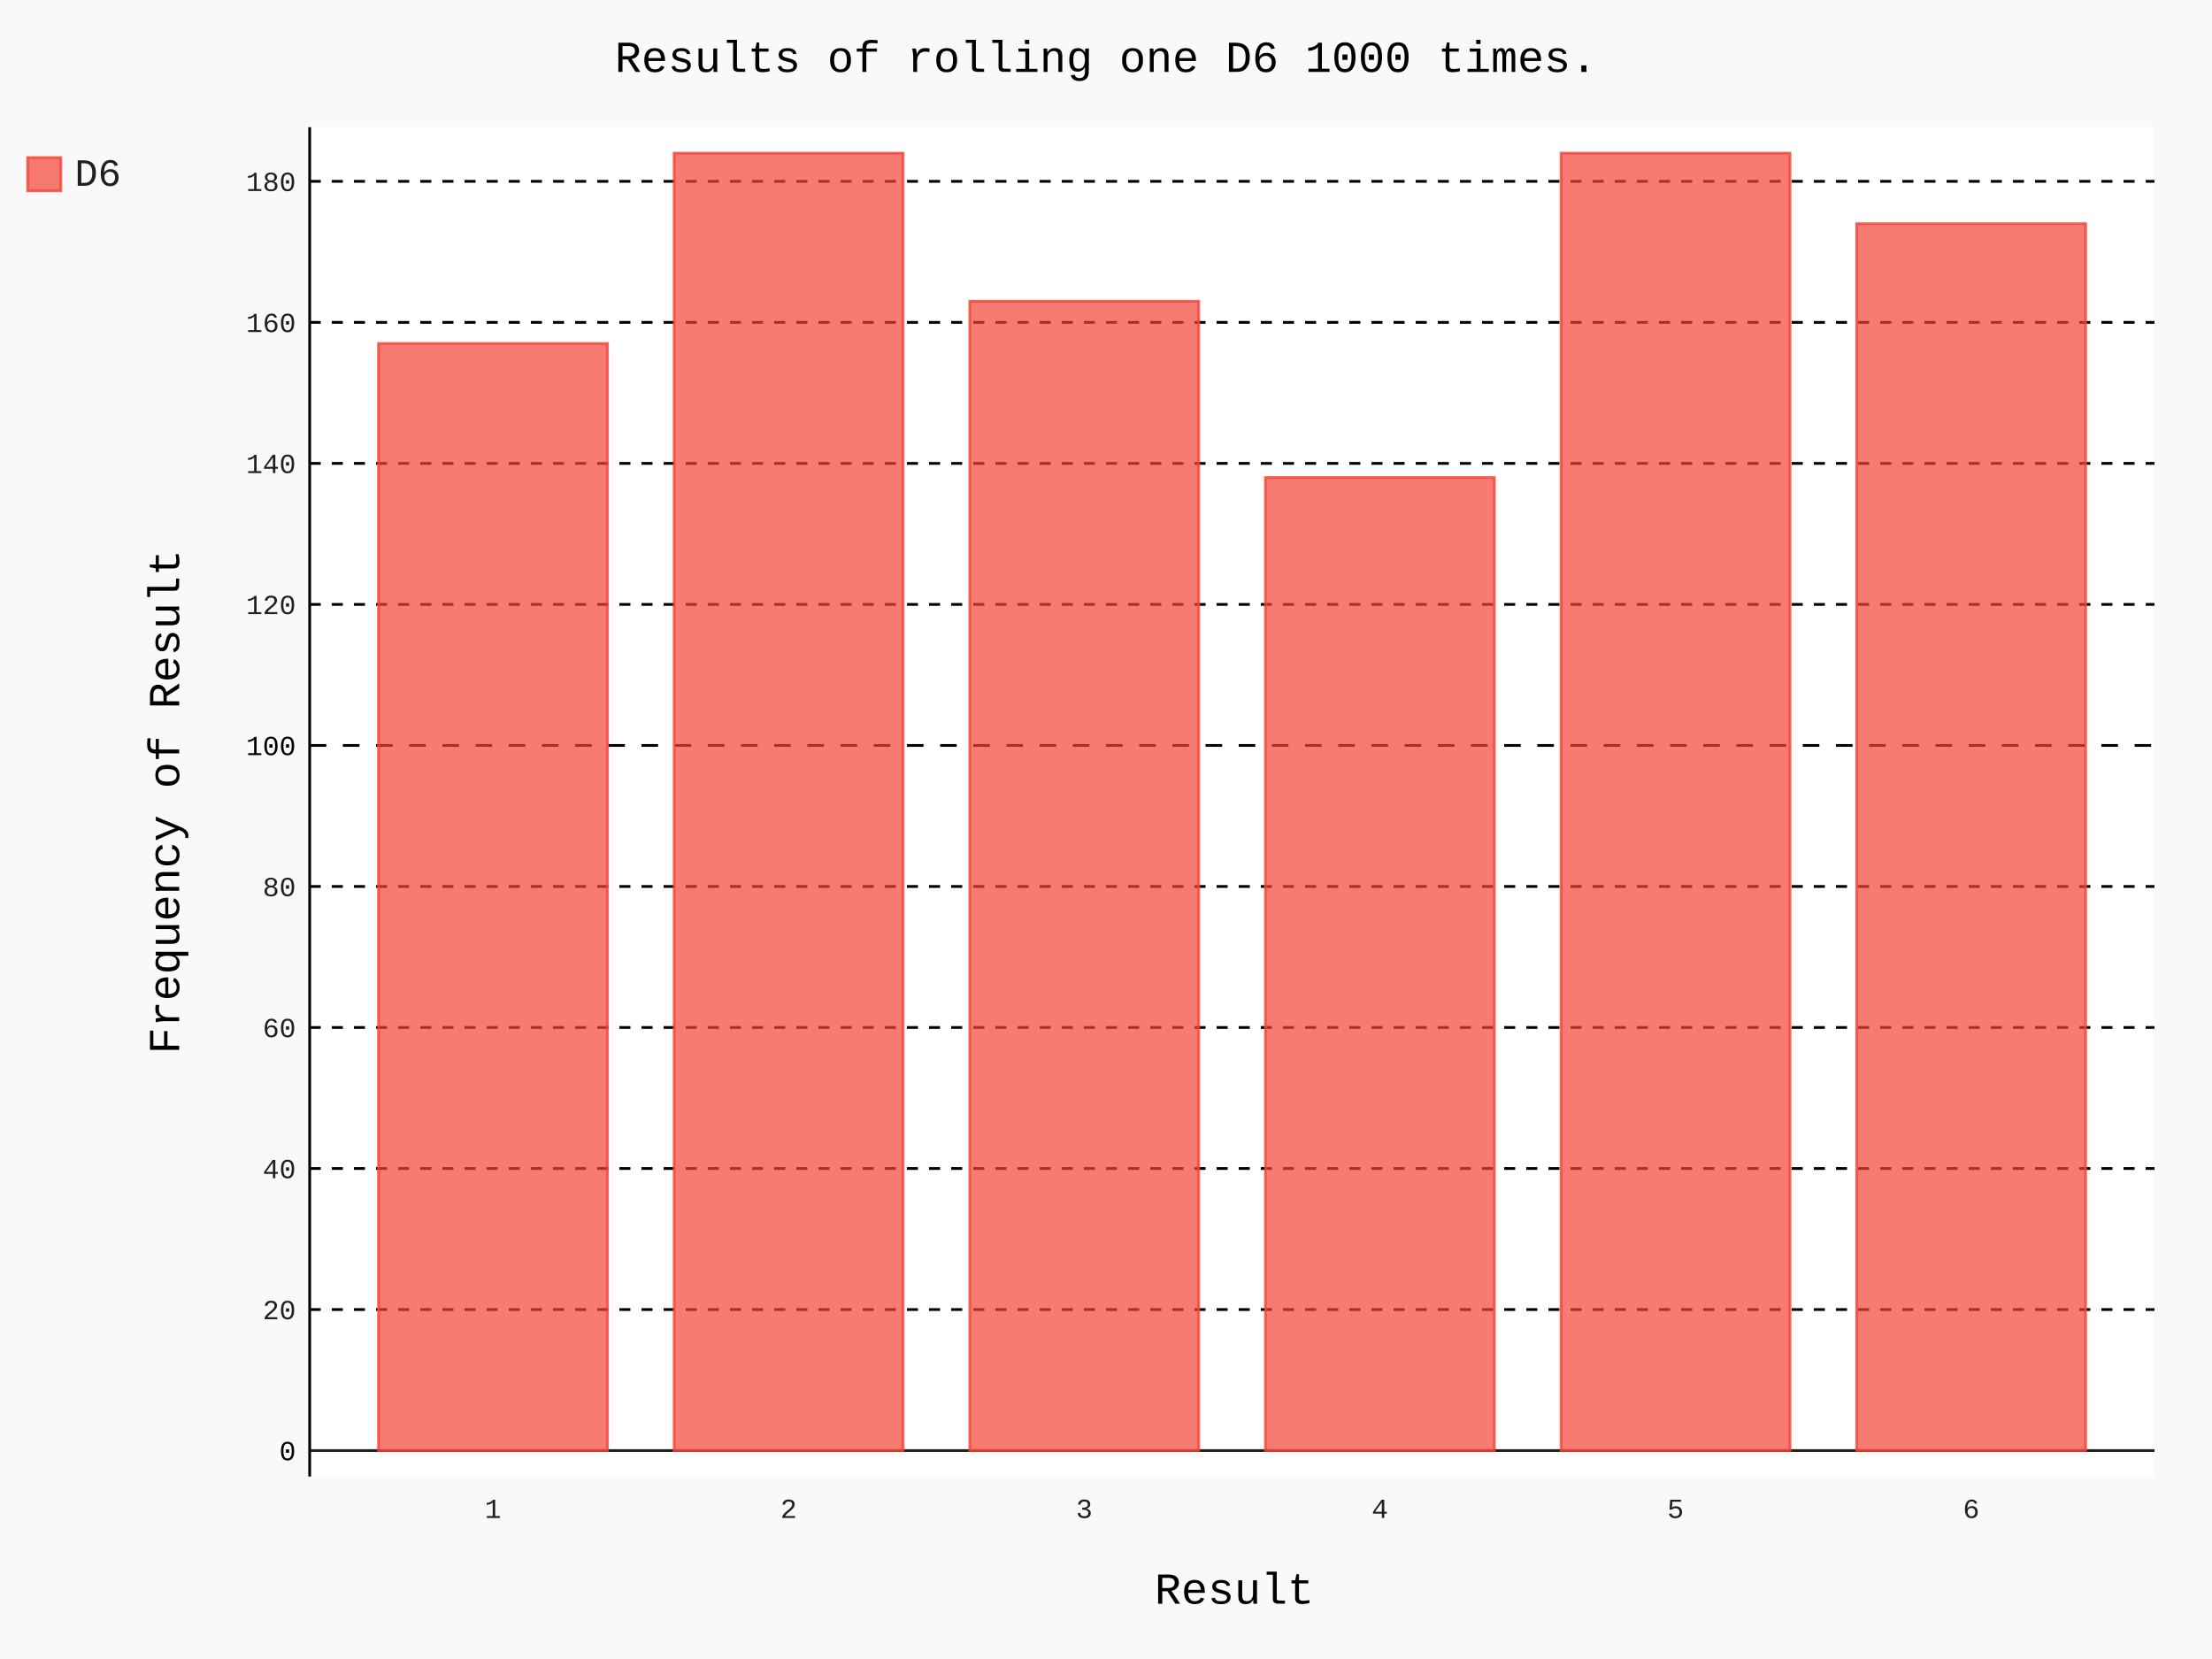
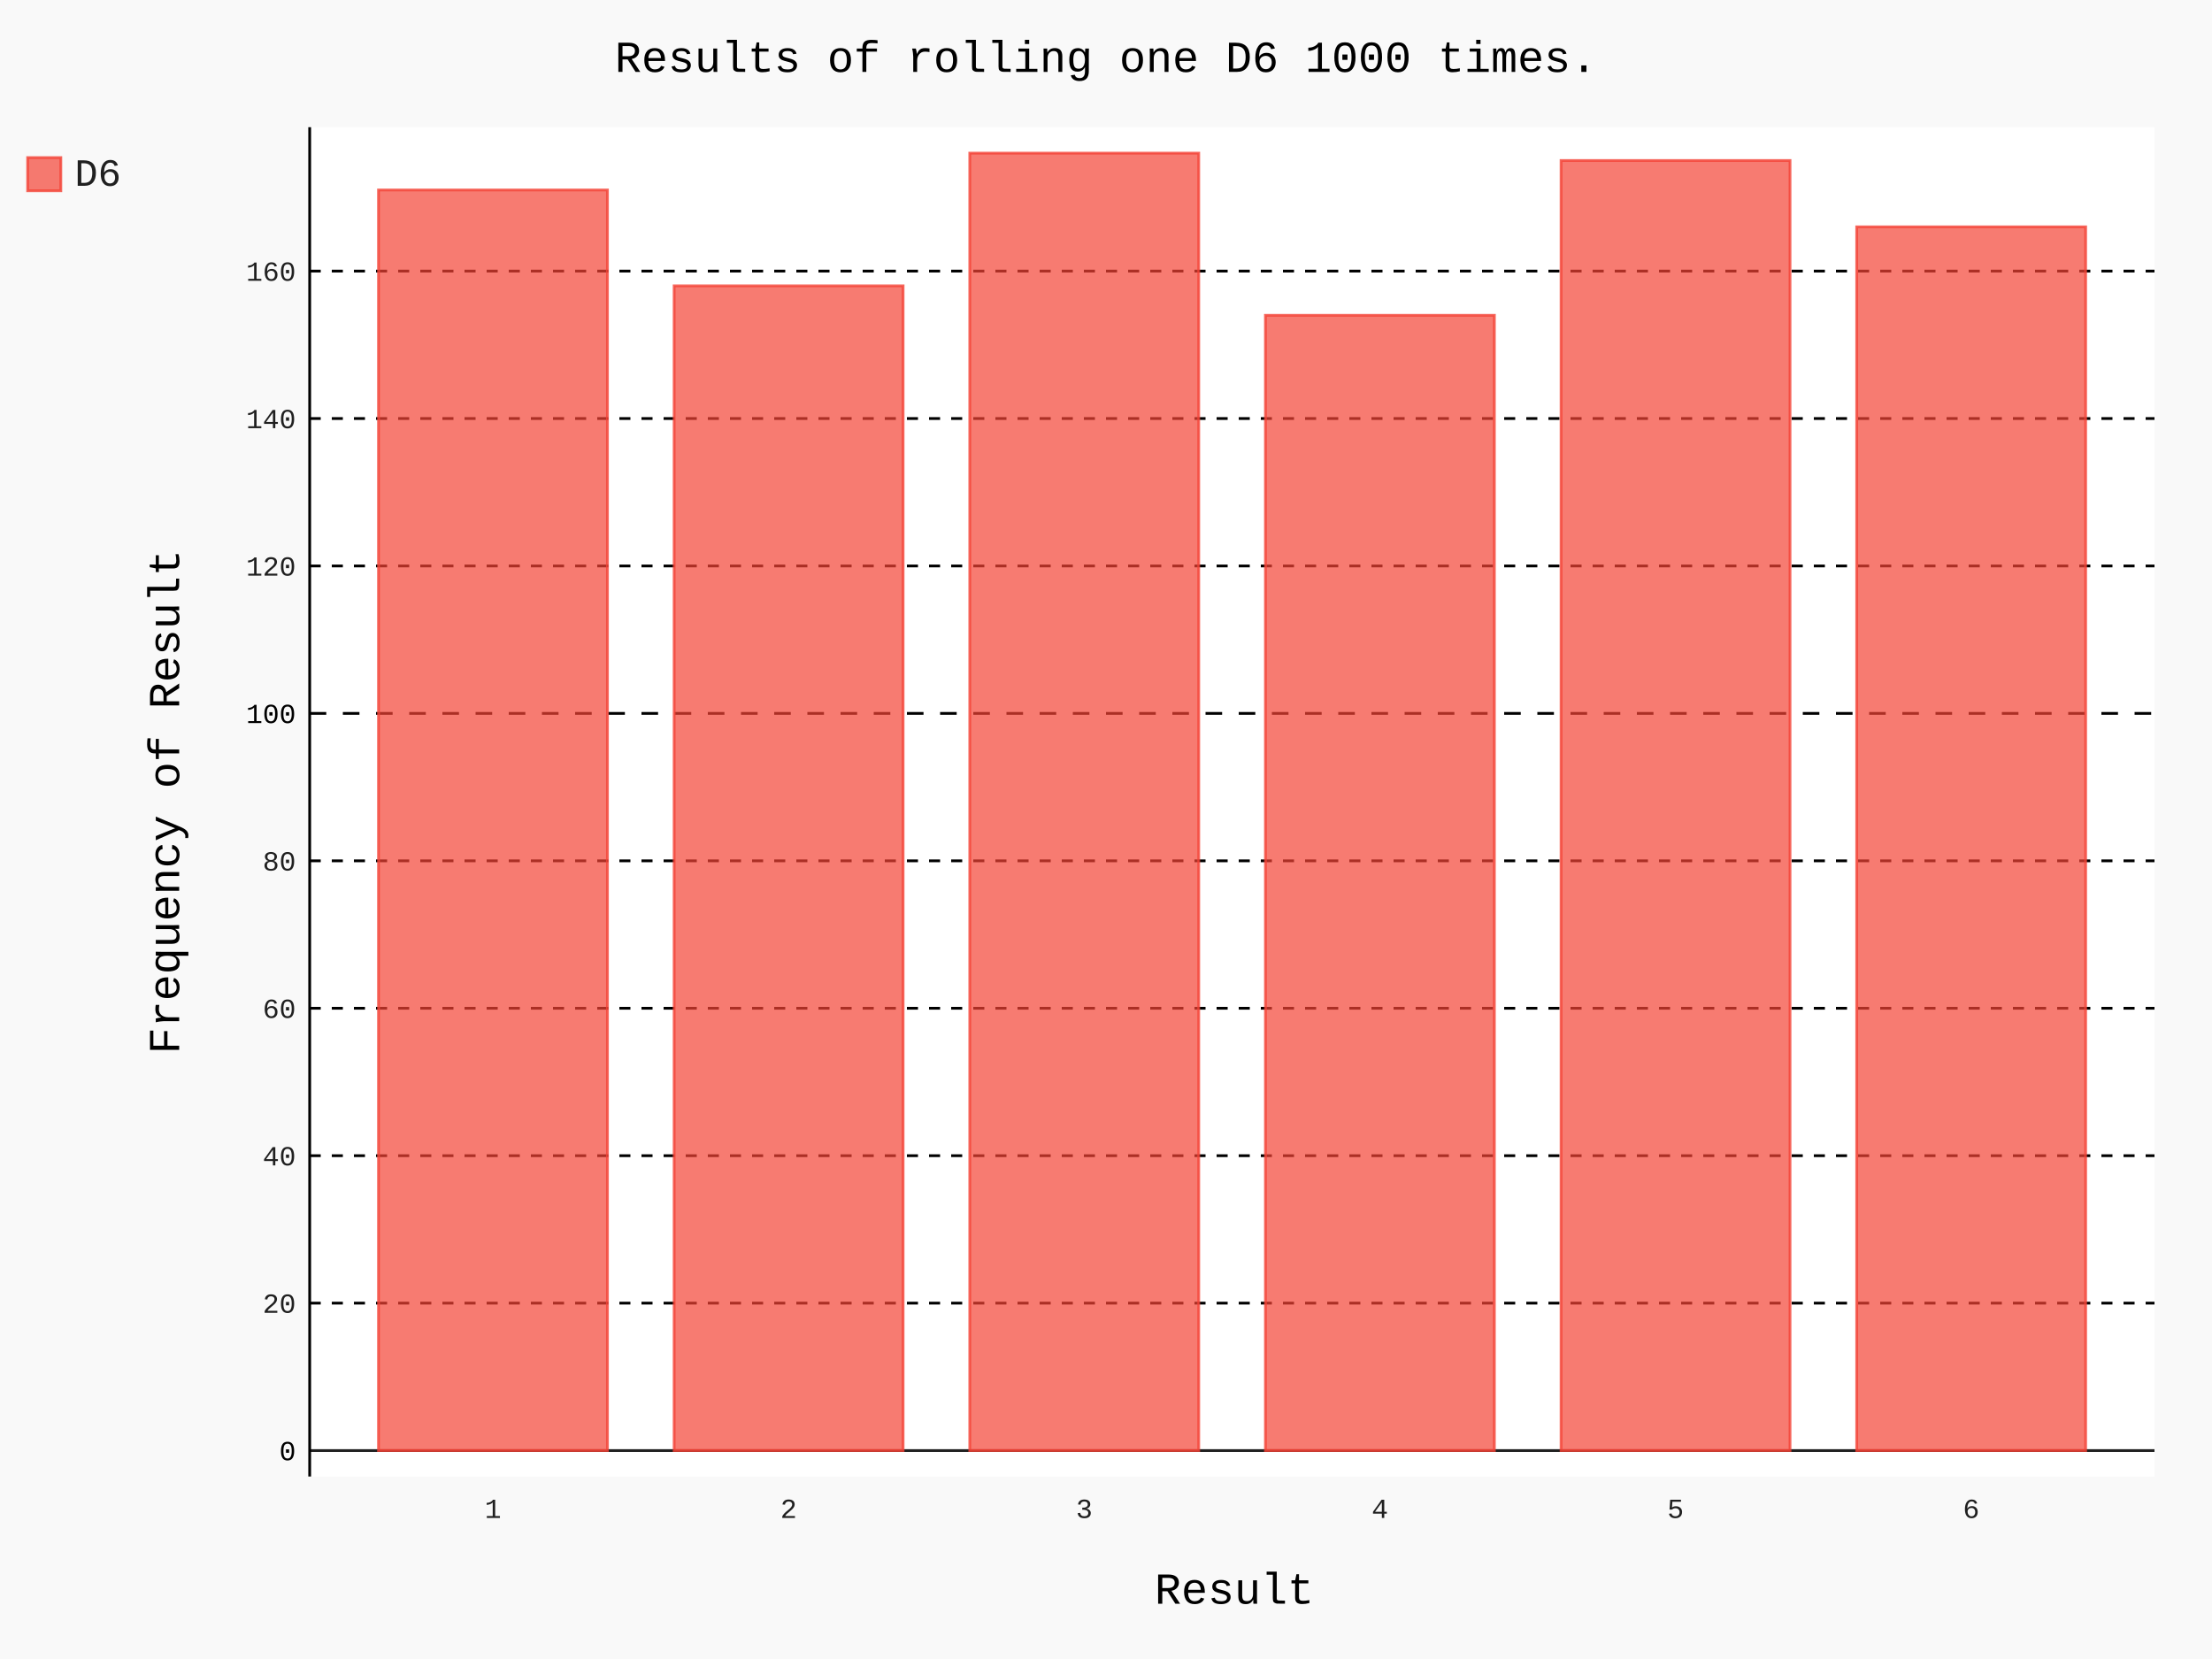
- <svg xmlns="http://www.w3.org/2000/svg" id="chart-5d198b8b-5f84-4069-abf4-5b04161467d7" class="pygal-chart" viewBox="0 0 800 600">
+ <svg xmlns="http://www.w3.org/2000/svg" id="chart-e5cc8731-e23b-4121-90b2-c11a3cfacd8a" class="pygal-chart" viewBox="0 0 800 600">
  <defs>
-     <style type="text/css">#chart-5d198b8b-5f84-4069-abf4-5b04161467d7{-webkit-user-select:none;-webkit-font-smoothing:antialiased;font-family:Consolas,"Liberation Mono",Menlo,Courier,monospace}#chart-5d198b8b-5f84-4069-abf4-5b04161467d7 .title{font-family:Consolas,"Liberation Mono",Menlo,Courier,monospace;font-size:16px}#chart-5d198b8b-5f84-4069-abf4-5b04161467d7 .legends .legend text{font-family:Consolas,"Liberation Mono",Menlo,Courier,monospace;font-size:14px}#chart-5d198b8b-5f84-4069-abf4-5b04161467d7 .axis text{font-family:Consolas,"Liberation Mono",Menlo,Courier,monospace;font-size:10px}#chart-5d198b8b-5f84-4069-abf4-5b04161467d7 .axis text.major{font-family:Consolas,"Liberation Mono",Menlo,Courier,monospace;font-size:10px}#chart-5d198b8b-5f84-4069-abf4-5b04161467d7 .text-overlay text.value{font-family:Consolas,"Liberation Mono",Menlo,Courier,monospace;font-size:16px}#chart-5d198b8b-5f84-4069-abf4-5b04161467d7 .text-overlay text.label{font-family:Consolas,"Liberation Mono",Menlo,Courier,monospace;font-size:10px}#chart-5d198b8b-5f84-4069-abf4-5b04161467d7 .tooltip{font-family:Consolas,"Liberation Mono",Menlo,Courier,monospace;font-size:14px}#chart-5d198b8b-5f84-4069-abf4-5b04161467d7 text.no_data{font-family:Consolas,"Liberation Mono",Menlo,Courier,monospace;font-size:64px}
- #chart-5d198b8b-5f84-4069-abf4-5b04161467d7{background-color:rgba(249,249,249,1)}#chart-5d198b8b-5f84-4069-abf4-5b04161467d7 path,#chart-5d198b8b-5f84-4069-abf4-5b04161467d7 line,#chart-5d198b8b-5f84-4069-abf4-5b04161467d7 rect,#chart-5d198b8b-5f84-4069-abf4-5b04161467d7 circle{-webkit-transition:150ms;-moz-transition:150ms;transition:150ms}#chart-5d198b8b-5f84-4069-abf4-5b04161467d7 .graph &gt; .background{fill:rgba(249,249,249,1)}#chart-5d198b8b-5f84-4069-abf4-5b04161467d7 .plot &gt; .background{fill:rgba(255,255,255,1)}#chart-5d198b8b-5f84-4069-abf4-5b04161467d7 .graph{fill:rgba(0,0,0,.87)}#chart-5d198b8b-5f84-4069-abf4-5b04161467d7 text.no_data{fill:rgba(0,0,0,1)}#chart-5d198b8b-5f84-4069-abf4-5b04161467d7 .title{fill:rgba(0,0,0,1)}#chart-5d198b8b-5f84-4069-abf4-5b04161467d7 .legends .legend text{fill:rgba(0,0,0,.87)}#chart-5d198b8b-5f84-4069-abf4-5b04161467d7 .legends .legend:hover text{fill:rgba(0,0,0,1)}#chart-5d198b8b-5f84-4069-abf4-5b04161467d7 .axis .line{stroke:rgba(0,0,0,1)}#chart-5d198b8b-5f84-4069-abf4-5b04161467d7 .axis .guide.line{stroke:rgba(0,0,0,.54)}#chart-5d198b8b-5f84-4069-abf4-5b04161467d7 .axis .major.line{stroke:rgba(0,0,0,.87)}#chart-5d198b8b-5f84-4069-abf4-5b04161467d7 .axis text.major{fill:rgba(0,0,0,1)}#chart-5d198b8b-5f84-4069-abf4-5b04161467d7 .axis.y .guides:hover .guide.line,#chart-5d198b8b-5f84-4069-abf4-5b04161467d7 .line-graph .axis.x .guides:hover .guide.line,#chart-5d198b8b-5f84-4069-abf4-5b04161467d7 .stackedline-graph .axis.x .guides:hover .guide.line,#chart-5d198b8b-5f84-4069-abf4-5b04161467d7 .xy-graph .axis.x .guides:hover .guide.line{stroke:rgba(0,0,0,1)}#chart-5d198b8b-5f84-4069-abf4-5b04161467d7 .axis .guides:hover text{fill:rgba(0,0,0,1)}#chart-5d198b8b-5f84-4069-abf4-5b04161467d7 .reactive{fill-opacity:.7;stroke-opacity:.8;stroke-width:1}#chart-5d198b8b-5f84-4069-abf4-5b04161467d7 .ci{stroke:rgba(0,0,0,.87)}#chart-5d198b8b-5f84-4069-abf4-5b04161467d7 .reactive.active,#chart-5d198b8b-5f84-4069-abf4-5b04161467d7 .active .reactive{fill-opacity:.8;stroke-opacity:.9;stroke-width:4}#chart-5d198b8b-5f84-4069-abf4-5b04161467d7 .ci .reactive.active{stroke-width:1.5}#chart-5d198b8b-5f84-4069-abf4-5b04161467d7 .series text{fill:rgba(0,0,0,1)}#chart-5d198b8b-5f84-4069-abf4-5b04161467d7 .tooltip rect{fill:rgba(255,255,255,1);stroke:rgba(0,0,0,1);-webkit-transition:opacity 150ms;-moz-transition:opacity 150ms;transition:opacity 150ms}#chart-5d198b8b-5f84-4069-abf4-5b04161467d7 .tooltip .label{fill:rgba(0,0,0,.87)}#chart-5d198b8b-5f84-4069-abf4-5b04161467d7 .tooltip .label{fill:rgba(0,0,0,.87)}#chart-5d198b8b-5f84-4069-abf4-5b04161467d7 .tooltip .legend{font-size:.8em;fill:rgba(0,0,0,.54)}#chart-5d198b8b-5f84-4069-abf4-5b04161467d7 .tooltip .x_label{font-size:.6em;fill:rgba(0,0,0,1)}#chart-5d198b8b-5f84-4069-abf4-5b04161467d7 .tooltip .xlink{font-size:.5em;text-decoration:underline}#chart-5d198b8b-5f84-4069-abf4-5b04161467d7 .tooltip .value{font-size:1.5em}#chart-5d198b8b-5f84-4069-abf4-5b04161467d7 .bound{font-size:.5em}#chart-5d198b8b-5f84-4069-abf4-5b04161467d7 .max-value{font-size:.75em;fill:rgba(0,0,0,.54)}#chart-5d198b8b-5f84-4069-abf4-5b04161467d7 .map-element{fill:rgba(255,255,255,1);stroke:rgba(0,0,0,.54) !important}#chart-5d198b8b-5f84-4069-abf4-5b04161467d7 .map-element .reactive{fill-opacity:inherit;stroke-opacity:inherit}#chart-5d198b8b-5f84-4069-abf4-5b04161467d7 .color-0,#chart-5d198b8b-5f84-4069-abf4-5b04161467d7 .color-0 a:visited{stroke:#F44336;fill:#F44336}#chart-5d198b8b-5f84-4069-abf4-5b04161467d7 .text-overlay .color-0 text{fill:black}
- #chart-5d198b8b-5f84-4069-abf4-5b04161467d7 text.no_data{text-anchor:middle}#chart-5d198b8b-5f84-4069-abf4-5b04161467d7 .guide.line{fill:none}#chart-5d198b8b-5f84-4069-abf4-5b04161467d7 .centered{text-anchor:middle}#chart-5d198b8b-5f84-4069-abf4-5b04161467d7 .title{text-anchor:middle}#chart-5d198b8b-5f84-4069-abf4-5b04161467d7 .legends .legend text{fill-opacity:1}#chart-5d198b8b-5f84-4069-abf4-5b04161467d7 .axis.x text{text-anchor:middle}#chart-5d198b8b-5f84-4069-abf4-5b04161467d7 .axis.x:not(.web) text[transform]{text-anchor:start}#chart-5d198b8b-5f84-4069-abf4-5b04161467d7 .axis.x:not(.web) text[transform].backwards{text-anchor:end}#chart-5d198b8b-5f84-4069-abf4-5b04161467d7 .axis.y text{text-anchor:end}#chart-5d198b8b-5f84-4069-abf4-5b04161467d7 .axis.y text[transform].backwards{text-anchor:start}#chart-5d198b8b-5f84-4069-abf4-5b04161467d7 .axis.y2 text{text-anchor:start}#chart-5d198b8b-5f84-4069-abf4-5b04161467d7 .axis.y2 text[transform].backwards{text-anchor:end}#chart-5d198b8b-5f84-4069-abf4-5b04161467d7 .axis .guide.line{stroke-dasharray:4,4;stroke:black}#chart-5d198b8b-5f84-4069-abf4-5b04161467d7 .axis .major.guide.line{stroke-dasharray:6,6;stroke:black}#chart-5d198b8b-5f84-4069-abf4-5b04161467d7 .horizontal .axis.y .guide.line,#chart-5d198b8b-5f84-4069-abf4-5b04161467d7 .horizontal .axis.y2 .guide.line,#chart-5d198b8b-5f84-4069-abf4-5b04161467d7 .vertical .axis.x .guide.line{opacity:0}#chart-5d198b8b-5f84-4069-abf4-5b04161467d7 .horizontal .axis.always_show .guide.line,#chart-5d198b8b-5f84-4069-abf4-5b04161467d7 .vertical .axis.always_show .guide.line{opacity:1 !important}#chart-5d198b8b-5f84-4069-abf4-5b04161467d7 .axis.y .guides:hover .guide.line,#chart-5d198b8b-5f84-4069-abf4-5b04161467d7 .axis.y2 .guides:hover .guide.line,#chart-5d198b8b-5f84-4069-abf4-5b04161467d7 .axis.x .guides:hover .guide.line{opacity:1}#chart-5d198b8b-5f84-4069-abf4-5b04161467d7 .axis .guides:hover text{opacity:1}#chart-5d198b8b-5f84-4069-abf4-5b04161467d7 .nofill{fill:none}#chart-5d198b8b-5f84-4069-abf4-5b04161467d7 .subtle-fill{fill-opacity:.2}#chart-5d198b8b-5f84-4069-abf4-5b04161467d7 .dot{stroke-width:1px;fill-opacity:1;stroke-opacity:1}#chart-5d198b8b-5f84-4069-abf4-5b04161467d7 .dot.active{stroke-width:5px}#chart-5d198b8b-5f84-4069-abf4-5b04161467d7 .dot.negative{fill:transparent}#chart-5d198b8b-5f84-4069-abf4-5b04161467d7 text,#chart-5d198b8b-5f84-4069-abf4-5b04161467d7 tspan{stroke:none !important}#chart-5d198b8b-5f84-4069-abf4-5b04161467d7 .series text.active{opacity:1}#chart-5d198b8b-5f84-4069-abf4-5b04161467d7 .tooltip rect{fill-opacity:.95;stroke-width:.5}#chart-5d198b8b-5f84-4069-abf4-5b04161467d7 .tooltip text{fill-opacity:1}#chart-5d198b8b-5f84-4069-abf4-5b04161467d7 .showable{visibility:hidden}#chart-5d198b8b-5f84-4069-abf4-5b04161467d7 .showable.shown{visibility:visible}#chart-5d198b8b-5f84-4069-abf4-5b04161467d7 .gauge-background{fill:rgba(229,229,229,1);stroke:none}#chart-5d198b8b-5f84-4069-abf4-5b04161467d7 .bg-lines{stroke:rgba(249,249,249,1);stroke-width:2px}</style>
+     <style type="text/css">#chart-e5cc8731-e23b-4121-90b2-c11a3cfacd8a{-webkit-user-select:none;-webkit-font-smoothing:antialiased;font-family:Consolas,"Liberation Mono",Menlo,Courier,monospace}#chart-e5cc8731-e23b-4121-90b2-c11a3cfacd8a .title{font-family:Consolas,"Liberation Mono",Menlo,Courier,monospace;font-size:16px}#chart-e5cc8731-e23b-4121-90b2-c11a3cfacd8a .legends .legend text{font-family:Consolas,"Liberation Mono",Menlo,Courier,monospace;font-size:14px}#chart-e5cc8731-e23b-4121-90b2-c11a3cfacd8a .axis text{font-family:Consolas,"Liberation Mono",Menlo,Courier,monospace;font-size:10px}#chart-e5cc8731-e23b-4121-90b2-c11a3cfacd8a .axis text.major{font-family:Consolas,"Liberation Mono",Menlo,Courier,monospace;font-size:10px}#chart-e5cc8731-e23b-4121-90b2-c11a3cfacd8a .text-overlay text.value{font-family:Consolas,"Liberation Mono",Menlo,Courier,monospace;font-size:16px}#chart-e5cc8731-e23b-4121-90b2-c11a3cfacd8a .text-overlay text.label{font-family:Consolas,"Liberation Mono",Menlo,Courier,monospace;font-size:10px}#chart-e5cc8731-e23b-4121-90b2-c11a3cfacd8a .tooltip{font-family:Consolas,"Liberation Mono",Menlo,Courier,monospace;font-size:14px}#chart-e5cc8731-e23b-4121-90b2-c11a3cfacd8a text.no_data{font-family:Consolas,"Liberation Mono",Menlo,Courier,monospace;font-size:64px}
+ #chart-e5cc8731-e23b-4121-90b2-c11a3cfacd8a{background-color:rgba(249,249,249,1)}#chart-e5cc8731-e23b-4121-90b2-c11a3cfacd8a path,#chart-e5cc8731-e23b-4121-90b2-c11a3cfacd8a line,#chart-e5cc8731-e23b-4121-90b2-c11a3cfacd8a rect,#chart-e5cc8731-e23b-4121-90b2-c11a3cfacd8a circle{-webkit-transition:150ms;-moz-transition:150ms;transition:150ms}#chart-e5cc8731-e23b-4121-90b2-c11a3cfacd8a .graph &gt; .background{fill:rgba(249,249,249,1)}#chart-e5cc8731-e23b-4121-90b2-c11a3cfacd8a .plot &gt; .background{fill:rgba(255,255,255,1)}#chart-e5cc8731-e23b-4121-90b2-c11a3cfacd8a .graph{fill:rgba(0,0,0,.87)}#chart-e5cc8731-e23b-4121-90b2-c11a3cfacd8a text.no_data{fill:rgba(0,0,0,1)}#chart-e5cc8731-e23b-4121-90b2-c11a3cfacd8a .title{fill:rgba(0,0,0,1)}#chart-e5cc8731-e23b-4121-90b2-c11a3cfacd8a .legends .legend text{fill:rgba(0,0,0,.87)}#chart-e5cc8731-e23b-4121-90b2-c11a3cfacd8a .legends .legend:hover text{fill:rgba(0,0,0,1)}#chart-e5cc8731-e23b-4121-90b2-c11a3cfacd8a .axis .line{stroke:rgba(0,0,0,1)}#chart-e5cc8731-e23b-4121-90b2-c11a3cfacd8a .axis .guide.line{stroke:rgba(0,0,0,.54)}#chart-e5cc8731-e23b-4121-90b2-c11a3cfacd8a .axis .major.line{stroke:rgba(0,0,0,.87)}#chart-e5cc8731-e23b-4121-90b2-c11a3cfacd8a .axis text.major{fill:rgba(0,0,0,1)}#chart-e5cc8731-e23b-4121-90b2-c11a3cfacd8a .axis.y .guides:hover .guide.line,#chart-e5cc8731-e23b-4121-90b2-c11a3cfacd8a .line-graph .axis.x .guides:hover .guide.line,#chart-e5cc8731-e23b-4121-90b2-c11a3cfacd8a .stackedline-graph .axis.x .guides:hover .guide.line,#chart-e5cc8731-e23b-4121-90b2-c11a3cfacd8a .xy-graph .axis.x .guides:hover .guide.line{stroke:rgba(0,0,0,1)}#chart-e5cc8731-e23b-4121-90b2-c11a3cfacd8a .axis .guides:hover text{fill:rgba(0,0,0,1)}#chart-e5cc8731-e23b-4121-90b2-c11a3cfacd8a .reactive{fill-opacity:.7;stroke-opacity:.8;stroke-width:1}#chart-e5cc8731-e23b-4121-90b2-c11a3cfacd8a .ci{stroke:rgba(0,0,0,.87)}#chart-e5cc8731-e23b-4121-90b2-c11a3cfacd8a .reactive.active,#chart-e5cc8731-e23b-4121-90b2-c11a3cfacd8a .active .reactive{fill-opacity:.8;stroke-opacity:.9;stroke-width:4}#chart-e5cc8731-e23b-4121-90b2-c11a3cfacd8a .ci .reactive.active{stroke-width:1.5}#chart-e5cc8731-e23b-4121-90b2-c11a3cfacd8a .series text{fill:rgba(0,0,0,1)}#chart-e5cc8731-e23b-4121-90b2-c11a3cfacd8a .tooltip rect{fill:rgba(255,255,255,1);stroke:rgba(0,0,0,1);-webkit-transition:opacity 150ms;-moz-transition:opacity 150ms;transition:opacity 150ms}#chart-e5cc8731-e23b-4121-90b2-c11a3cfacd8a .tooltip .label{fill:rgba(0,0,0,.87)}#chart-e5cc8731-e23b-4121-90b2-c11a3cfacd8a .tooltip .label{fill:rgba(0,0,0,.87)}#chart-e5cc8731-e23b-4121-90b2-c11a3cfacd8a .tooltip .legend{font-size:.8em;fill:rgba(0,0,0,.54)}#chart-e5cc8731-e23b-4121-90b2-c11a3cfacd8a .tooltip .x_label{font-size:.6em;fill:rgba(0,0,0,1)}#chart-e5cc8731-e23b-4121-90b2-c11a3cfacd8a .tooltip .xlink{font-size:.5em;text-decoration:underline}#chart-e5cc8731-e23b-4121-90b2-c11a3cfacd8a .tooltip .value{font-size:1.5em}#chart-e5cc8731-e23b-4121-90b2-c11a3cfacd8a .bound{font-size:.5em}#chart-e5cc8731-e23b-4121-90b2-c11a3cfacd8a .max-value{font-size:.75em;fill:rgba(0,0,0,.54)}#chart-e5cc8731-e23b-4121-90b2-c11a3cfacd8a .map-element{fill:rgba(255,255,255,1);stroke:rgba(0,0,0,.54) !important}#chart-e5cc8731-e23b-4121-90b2-c11a3cfacd8a .map-element .reactive{fill-opacity:inherit;stroke-opacity:inherit}#chart-e5cc8731-e23b-4121-90b2-c11a3cfacd8a .color-0,#chart-e5cc8731-e23b-4121-90b2-c11a3cfacd8a .color-0 a:visited{stroke:#F44336;fill:#F44336}#chart-e5cc8731-e23b-4121-90b2-c11a3cfacd8a .text-overlay .color-0 text{fill:black}
+ #chart-e5cc8731-e23b-4121-90b2-c11a3cfacd8a text.no_data{text-anchor:middle}#chart-e5cc8731-e23b-4121-90b2-c11a3cfacd8a .guide.line{fill:none}#chart-e5cc8731-e23b-4121-90b2-c11a3cfacd8a .centered{text-anchor:middle}#chart-e5cc8731-e23b-4121-90b2-c11a3cfacd8a .title{text-anchor:middle}#chart-e5cc8731-e23b-4121-90b2-c11a3cfacd8a .legends .legend text{fill-opacity:1}#chart-e5cc8731-e23b-4121-90b2-c11a3cfacd8a .axis.x text{text-anchor:middle}#chart-e5cc8731-e23b-4121-90b2-c11a3cfacd8a .axis.x:not(.web) text[transform]{text-anchor:start}#chart-e5cc8731-e23b-4121-90b2-c11a3cfacd8a .axis.x:not(.web) text[transform].backwards{text-anchor:end}#chart-e5cc8731-e23b-4121-90b2-c11a3cfacd8a .axis.y text{text-anchor:end}#chart-e5cc8731-e23b-4121-90b2-c11a3cfacd8a .axis.y text[transform].backwards{text-anchor:start}#chart-e5cc8731-e23b-4121-90b2-c11a3cfacd8a .axis.y2 text{text-anchor:start}#chart-e5cc8731-e23b-4121-90b2-c11a3cfacd8a .axis.y2 text[transform].backwards{text-anchor:end}#chart-e5cc8731-e23b-4121-90b2-c11a3cfacd8a .axis .guide.line{stroke-dasharray:4,4;stroke:black}#chart-e5cc8731-e23b-4121-90b2-c11a3cfacd8a .axis .major.guide.line{stroke-dasharray:6,6;stroke:black}#chart-e5cc8731-e23b-4121-90b2-c11a3cfacd8a .horizontal .axis.y .guide.line,#chart-e5cc8731-e23b-4121-90b2-c11a3cfacd8a .horizontal .axis.y2 .guide.line,#chart-e5cc8731-e23b-4121-90b2-c11a3cfacd8a .vertical .axis.x .guide.line{opacity:0}#chart-e5cc8731-e23b-4121-90b2-c11a3cfacd8a .horizontal .axis.always_show .guide.line,#chart-e5cc8731-e23b-4121-90b2-c11a3cfacd8a .vertical .axis.always_show .guide.line{opacity:1 !important}#chart-e5cc8731-e23b-4121-90b2-c11a3cfacd8a .axis.y .guides:hover .guide.line,#chart-e5cc8731-e23b-4121-90b2-c11a3cfacd8a .axis.y2 .guides:hover .guide.line,#chart-e5cc8731-e23b-4121-90b2-c11a3cfacd8a .axis.x .guides:hover .guide.line{opacity:1}#chart-e5cc8731-e23b-4121-90b2-c11a3cfacd8a .axis .guides:hover text{opacity:1}#chart-e5cc8731-e23b-4121-90b2-c11a3cfacd8a .nofill{fill:none}#chart-e5cc8731-e23b-4121-90b2-c11a3cfacd8a .subtle-fill{fill-opacity:.2}#chart-e5cc8731-e23b-4121-90b2-c11a3cfacd8a .dot{stroke-width:1px;fill-opacity:1;stroke-opacity:1}#chart-e5cc8731-e23b-4121-90b2-c11a3cfacd8a .dot.active{stroke-width:5px}#chart-e5cc8731-e23b-4121-90b2-c11a3cfacd8a .dot.negative{fill:transparent}#chart-e5cc8731-e23b-4121-90b2-c11a3cfacd8a text,#chart-e5cc8731-e23b-4121-90b2-c11a3cfacd8a tspan{stroke:none !important}#chart-e5cc8731-e23b-4121-90b2-c11a3cfacd8a .series text.active{opacity:1}#chart-e5cc8731-e23b-4121-90b2-c11a3cfacd8a .tooltip rect{fill-opacity:.95;stroke-width:.5}#chart-e5cc8731-e23b-4121-90b2-c11a3cfacd8a .tooltip text{fill-opacity:1}#chart-e5cc8731-e23b-4121-90b2-c11a3cfacd8a .showable{visibility:hidden}#chart-e5cc8731-e23b-4121-90b2-c11a3cfacd8a .showable.shown{visibility:visible}#chart-e5cc8731-e23b-4121-90b2-c11a3cfacd8a .gauge-background{fill:rgba(229,229,229,1);stroke:none}#chart-e5cc8731-e23b-4121-90b2-c11a3cfacd8a .bg-lines{stroke:rgba(249,249,249,1);stroke-width:2px}</style>
  </defs>
  <g class="graph bar-graph vertical">
    <rect x="0" y="0" width="800" height="600" class="background" />
    <g transform="translate(112, 46)" class="plot">
      <rect x="0" y="0" width="667.2" height="488" class="background" />
      <g class="axis y always_show">
        <g class="guides">
          <path d="M0 478.615 h667.2" class="axis major line" />
          <text x="-5" y="482.115" class="major">0</text>
        </g>
        <g class="guides">
-           <path d="M0 427.612 h667.2" class="guide line" />
-           <text x="-5" y="431.112" class="">20</text>
+           <path d="M0 425.294 h667.2" class="guide line" />
+           <text x="-5" y="428.794" class="">20</text>
        </g>
        <g class="guides">
-           <path d="M0 376.609 h667.2" class="guide line" />
-           <text x="-5" y="380.109" class="">40</text>
+           <path d="M0 371.972 h667.2" class="guide line" />
+           <text x="-5" y="375.472" class="">40</text>
        </g>
        <g class="guides">
-           <path d="M0 325.605 h667.2" class="guide line" />
-           <text x="-5" y="329.105" class="">60</text>
+           <path d="M0 318.65 h667.2" class="guide line" />
+           <text x="-5" y="322.15" class="">60</text>
        </g>
        <g class="guides">
-           <path d="M0 274.602 h667.2" class="guide line" />
-           <text x="-5" y="278.102" class="">80</text>
+           <path d="M0 265.329 h667.2" class="guide line" />
+           <text x="-5" y="268.829" class="">80</text>
        </g>
        <g class="guides">
-           <path d="M0 223.599 h667.2" class="major guide line" />
-           <text x="-5" y="227.099" class="major">100</text>
+           <path d="M0 212.007 h667.2" class="major guide line" />
+           <text x="-5" y="215.507" class="major">100</text>
        </g>
        <g class="guides">
-           <path d="M0 172.595 h667.2" class="guide line" />
-           <text x="-5" y="176.095" class="">120</text>
+           <path d="M0 158.685 h667.2" class="guide line" />
+           <text x="-5" y="162.185" class="">120</text>
        </g>
        <g class="guides">
-           <path d="M0 121.592 h667.2" class="guide line" />
-           <text x="-5" y="125.092" class="">140</text>
+           <path d="M0 105.364 h667.2" class="guide line" />
+           <text x="-5" y="108.864" class="">140</text>
        </g>
        <g class="guides">
-           <path d="M0 70.589 h667.2" class="guide line" />
-           <text x="-5" y="74.089" class="">160</text>
-         </g>
-         <g class="guides">
-           <path d="M0 19.585 h667.2" class="guide line" />
-           <text x="-5" y="23.085" class="">180</text>
+           <path d="M0 52.042 h667.2" class="guide line" />
+           <text x="-5" y="55.542" class="">160</text>
        </g>
      </g>
      <g class="axis x">
        <path d="M0 0 v488" class="line" />
        <g class="guides">
          <path d="M66.292 0 v488" class="guide line" />
          <text x="66.292" y="503.0" class="">1</text>
        </g>
        <g class="guides">
          <path d="M173.215 0 v488" class="guide line" />
          <text x="173.215" y="503.0" class="">2</text>
        </g>
        <g class="guides">
          <path d="M280.138 0 v488" class="guide line" />
          <text x="280.138" y="503.0" class="">3</text>
        </g>
        <g class="guides">
          <path d="M387.062 0 v488" class="guide line" />
          <text x="387.062" y="503.0" class="">4</text>
        </g>
        <g class="guides">
          <path d="M493.985 0 v488" class="guide line" />
          <text x="493.985" y="503.0" class="">5</text>
        </g>
        <g class="guides">
          <path d="M600.908 0 v488" class="guide line" />
          <text x="600.908" y="503.0" class="">6</text>
        </g>
      </g>
      <g class="series serie-0 color-0">
        <g class="bars">
          <g class="bar">
-             <rect x="24.892" y="78.239" rx="0" ry="0" width="82.801" height="400.376" class="rect reactive tooltip-trigger" />
+             <rect x="24.892" y="22.715" rx="0" ry="0" width="82.801" height="455.9" class="rect reactive tooltip-trigger" />
          </g>
          <g class="bar">
-             <rect x="131.815" y="9.385" rx="0" ry="0" width="82.801" height="469.231" class="rect reactive tooltip-trigger" />
+             <rect x="131.815" y="57.374" rx="0" ry="0" width="82.801" height="421.241" class="rect reactive tooltip-trigger" />
          </g>
          <g class="bar">
-             <rect x="238.738" y="62.938" rx="0" ry="0" width="82.801" height="415.677" class="rect reactive tooltip-trigger" />
+             <rect x="238.738" y="9.385" rx="0" ry="0" width="82.801" height="469.231" class="rect reactive tooltip-trigger" />
          </g>
          <g class="bar">
-             <rect x="345.661" y="126.692" rx="0" ry="0" width="82.801" height="351.923" class="rect reactive tooltip-trigger" />
+             <rect x="345.661" y="68.038" rx="0" ry="0" width="82.801" height="410.577" class="rect reactive tooltip-trigger" />
          </g>
          <g class="bar">
-             <rect x="452.584" y="9.385" rx="0" ry="0" width="82.801" height="469.231" class="rect reactive tooltip-trigger" />
+             <rect x="452.584" y="12.051" rx="0" ry="0" width="82.801" height="466.565" class="rect reactive tooltip-trigger" />
          </g>
          <g class="bar">
-             <rect x="559.507" y="34.886" rx="0" ry="0" width="82.801" height="443.729" class="rect reactive tooltip-trigger" />
+             <rect x="559.507" y="36.045" rx="0" ry="0" width="82.801" height="442.57" class="rect reactive tooltip-trigger" />
          </g>
        </g>
      </g>
    </g>
    <g class="titles">
      <text x="400.0" y="26" class="title plot_title">Results of rolling one D6 1000 times.</text>
      <text x="446.4" y="580" class="title">Result</text>
      <text x="38.8" y="316.0" class="title" transform="rotate(-90 38.8 290)">Frequency of Result</text>
    </g>
    <g transform="translate(112, 46)" class="plot overlay">
      <g class="series serie-0 color-0" />
    </g>
    <g transform="translate(112, 46)" class="plot text-overlay">
      <g class="series serie-0 color-0" />
    </g>
    <g transform="translate(112, 46)" class="plot tooltip-overlay">
      <g transform="translate(0 0)" style="opacity: 0" class="tooltip">
        <rect rx="0" ry="0" width="0" height="0" class="tooltip-box" />
        <g class="text" />
      </g>
    </g>
    <g transform="translate(10, 56)" class="legends">
      <g id="activate-serie-0" class="legend reactive activate-serie">
        <rect x="0.0" y="1.0" width="12" height="12" class="color-0 reactive" />
        <text x="17.0" y="11.2">D6</text>
      </g>
    </g>
    <g transform="translate(790, 56)" class="legends" />
  </g>
</svg>
